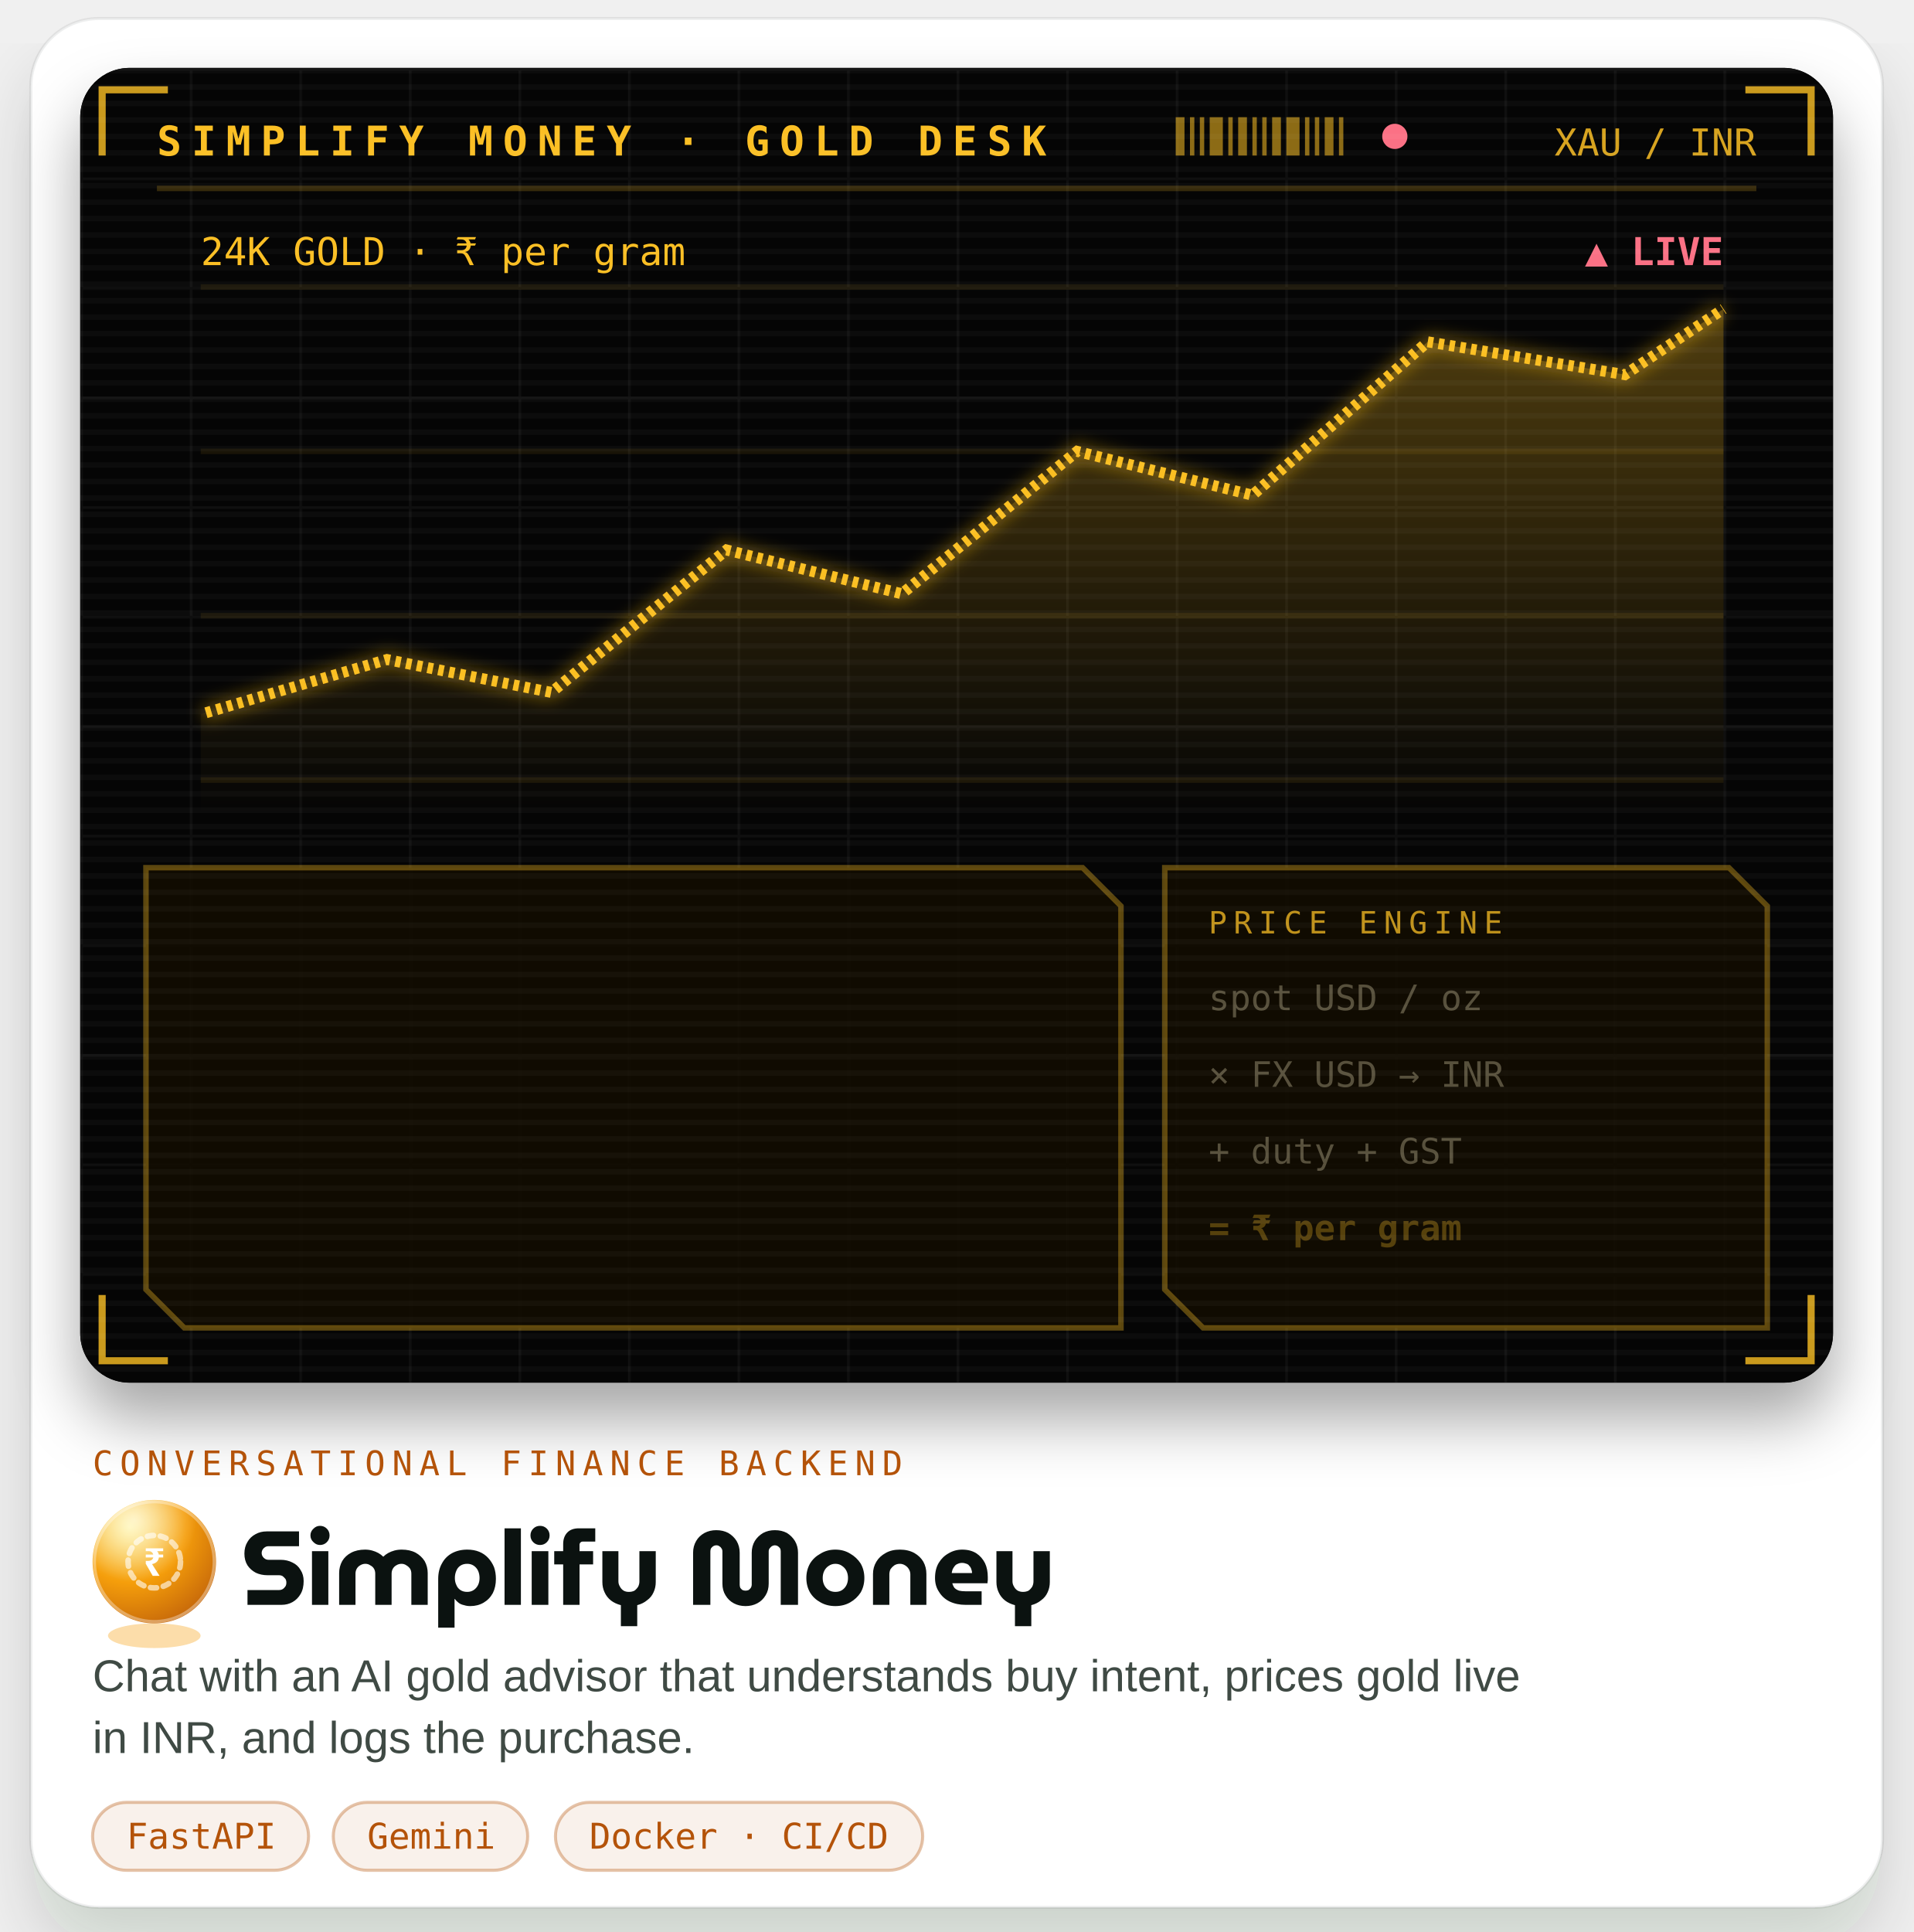
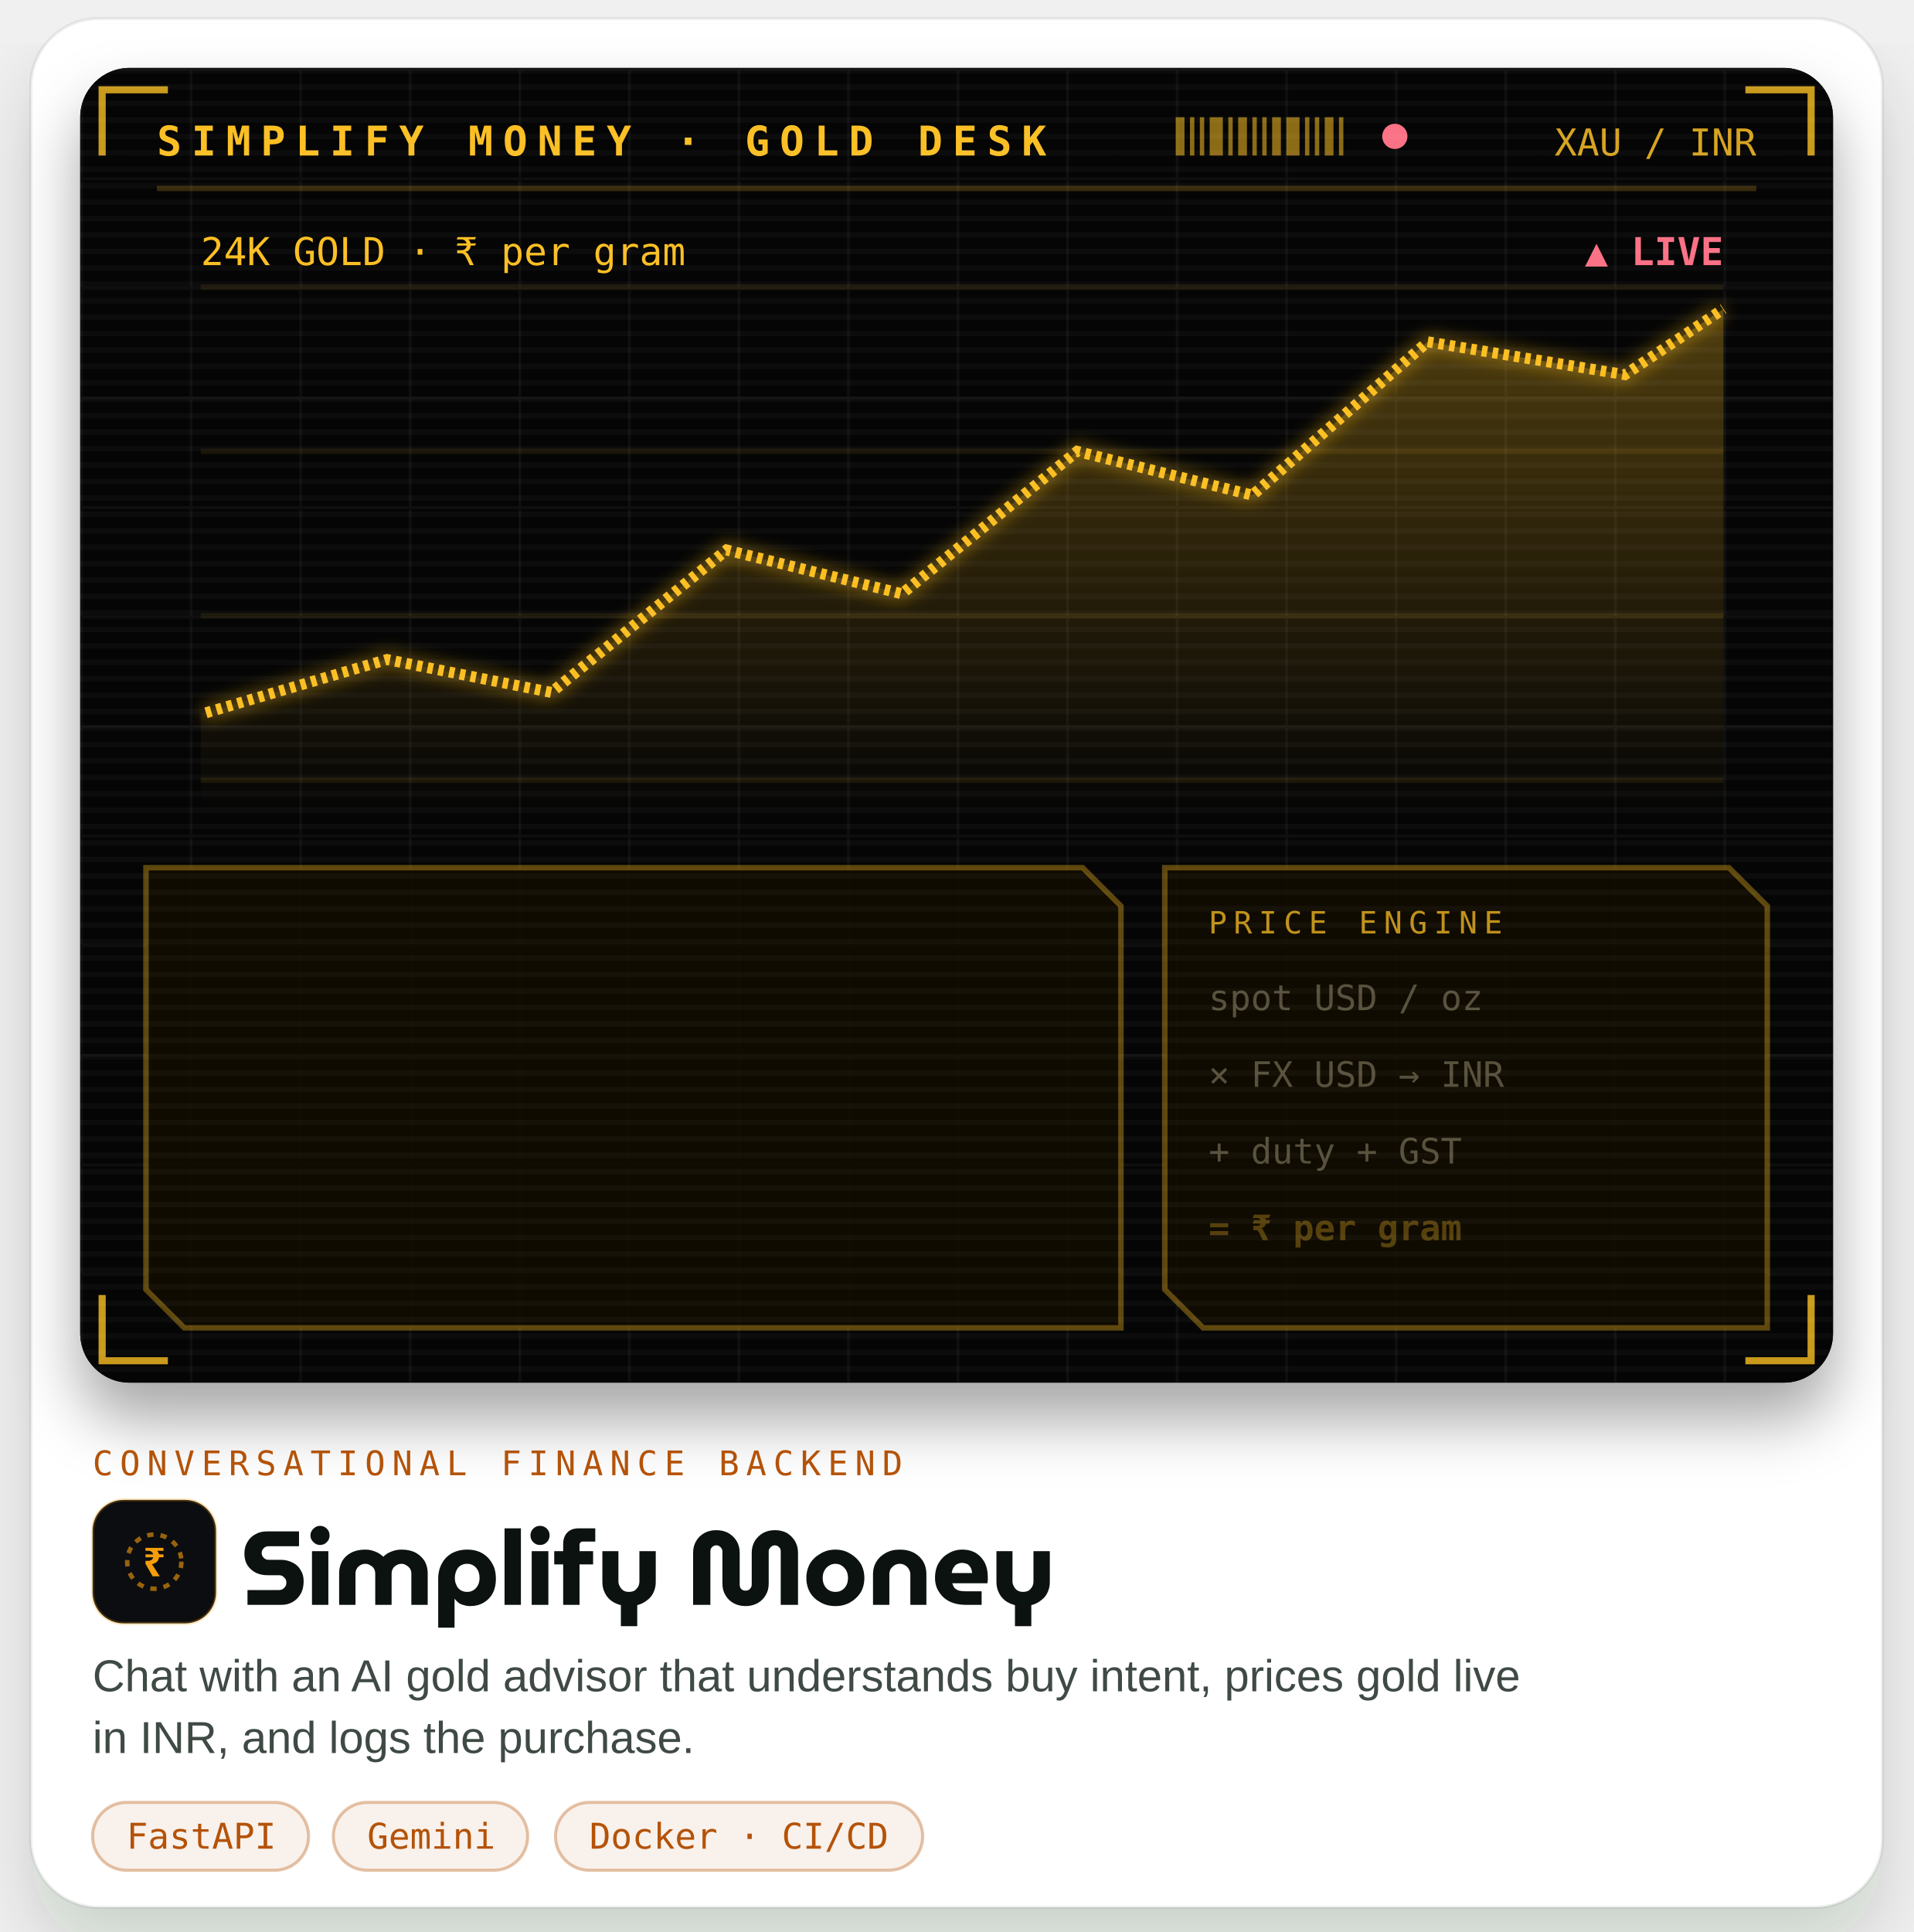
<svg xmlns="http://www.w3.org/2000/svg" width="620" height="626" viewBox="0 0 620 626" role="img">
-   <style>.rd-spin { transform-box: view-box; animation: spin 4s linear infinite; }.vt-cycle { animation: vt-cycle 9s linear infinite; }.vt-pack { animation: vt-pack 9s linear infinite; }.vt-spill { opacity: 0.35; animation: vt-spill 9s ease-out infinite; }.vt-sliced { animation: vt-sliced 9s ease-out infinite; }.vt-run1 { opacity: 0; stroke-dasharray: 1 2; animation: vt-run1 9s linear infinite; }.vt-car1 { opacity: 0; animation: vt-car1 9s linear infinite; }.vt-stop { animation: vt-stop 9s linear infinite; }.vt-wait { opacity: 0; stroke-dasharray: 1 2; animation: vt-wait 9s linear infinite; }.vt-ping { transform-box: fill-box; transform-origin: center; opacity: 0; animation: vt-ping 9s ease-out infinite; }.vt-run2 { stroke-dasharray: 1 2; animation: vt-run2 9s linear infinite; }.vt-car2 { opacity: 0; animation: vt-car2 9s linear infinite; }.vt-go { animation: vt-go 9s linear infinite; }.vt-ring { stroke-dasharray: 1 2; animation: vt-ring 9s linear infinite; }.vt-score { transform-box: fill-box; transform-origin: center; animation: vt-score 9s ease-out infinite; }.vt-tag { animation: vt-tag 9s ease-out infinite; }.vt-q1 { animation: vt-q1 9s steps(34) infinite; }.vt-q2 { animation: vt-q2 9s steps(40) infinite; }.vt-meta { animation: vt-meta 9s ease-out infinite; }.au-draw { stroke-dasharray: 1; stroke-dashoffset: 1; animation: audraw 3.5s linear infinite; }.au-live { animation: aulive 1.6s ease-in-out infinite; }.au-s0 { opacity: 0; animation: au-s0 7s ease-out infinite; }.au-s1 { opacity: 0; animation: au-s1 7s ease-out infinite; }.au-s2 { opacity: 0; animation: au-s2 7s ease-out infinite; }.au-p0 { opacity: 0.3; animation: au-p0 7s ease-out infinite; }.au-p1 { opacity: 0.3; animation: au-p1 7s ease-out infinite; }.au-p2 { opacity: 0.3; animation: au-p2 7s ease-out infinite; }.au-p3 { opacity: 0.3; animation: au-p3 7s ease-out infinite; }.rd-sonar { transform-box: fill-box; transform-origin: center; opacity: 0; animation: rsonar 3.2s ease-out infinite; }.rd-lock { transform-box: view-box; opacity: 0; animation: rlock 12s linear infinite; }.rd-card { opacity: 0; animation: rcard 12s ease-out infinite; }.rd-type { clip-path: inset(0 100% 0 0); animation: rtype 12s steps(16) infinite; }.rd-reticle { transform-box: fill-box; transform-origin: center; animation: spin 3s linear infinite; }.rd-tick { opacity: 0.35; animation: rtick 4s linear infinite; }.rd-haze { animation: rhaze 6s ease-in-out infinite; }.rd-dust { opacity: 0; animation: rdust 9s linear infinite; }.rd-sheen { animation: rsheen 7s ease-in-out infinite; }.gl-eq { transform-box: fill-box; transform-origin: center; animation: gleq 0.9s ease-in-out infinite alternate; }.ev-eqc { transform-box: fill-box; transform-origin: center; animation: eq 0.8s ease-in-out infinite alternate; }.ev-type { clip-path: inset(0 100% 0 0); animation: evtype 8s steps(52) infinite; }.ev-sub { opacity: 0; animation: evsub 8s ease-out infinite; }.ev-chip { opacity: 0; animation: evchip 8s ease-out infinite; }.ev-neon { opacity: 0.12; animation: evneon 8s linear infinite; }.ev-press { opacity: 0; transform-box: fill-box; transform-origin: center; animation: evpress 8s ease-out infinite; }.ev-sweep { animation: evsweep 8s ease-in-out infinite; }.ev-toast { opacity: 0; animation: evtoast 8s ease-out infinite; }.rd-blip { opacity: 0.15; animation: rblip 4s linear infinite; }.rd-ping { transform-box: fill-box; transform-origin: center; opacity: 0; animation: rping 12s ease-out infinite; }.rd-ticker { animation: rticker 22s linear infinite; }.rd-flash { opacity: 0; animation: rflash 4s ease-out infinite; }.rd-packet { animation: rpacket 4s linear infinite; }.rd-live { animation: live 1.2s steps(2, jump-none) infinite; }.gl-spin { transform-box: view-box; transform-origin: 12px 12px; animation: spin 3.2s linear infinite; }.gl-ping { transform-box: fill-box; transform-origin: center; animation: glping 3.2s ease-out infinite; }.gl-node { transform-box: fill-box; transform-origin: center; animation: glnode 1.4s ease-in-out infinite; }@keyframes vt-cycle { 0% { opacity: 0; } 2%, 95% { opacity: 1; } 100% { opacity: 0; } }@keyframes vt-pack { 0%, 3% { clip-path: inset(0 100% 0 0); } 22%, 100% { clip-path: inset(0 0 0 0); } }@keyframes vt-spill { 0%, 22.5% { opacity: 1; } 27%, 100% { opacity: 0.35; } }@keyframes vt-sliced { 0%, 22.5% { opacity: 0; } 24%, 100% { opacity: 1; } }@keyframes vt-run1 { 0%, 24% { opacity: 1; stroke-dashoffset: 1; stroke: #a78bfa; } 33% { opacity: 1; stroke-dashoffset: 0; stroke: #a78bfa; } 34%, 37% { opacity: 1; stroke-dashoffset: 0; stroke: #f87171; } 42%, 100% { opacity: 0; stroke-dashoffset: 0; stroke: #f87171; } }@keyframes vt-car1 { 0%, 23.9% { opacity: 0; stroke-dashoffset: 0.027; stroke: #fafafa; } 24% { opacity: 1; stroke-dashoffset: 0.027; stroke: #fafafa; } 33% { opacity: 1; stroke-dashoffset: -0.973; stroke: #fafafa; } 34% { opacity: 1; stroke-dashoffset: -0.973; stroke: #f87171; } 37%, 100% { opacity: 0; stroke-dashoffset: -0.973; stroke: #f87171; } }@keyframes vt-stop { 0%, 33.4% { opacity: 0; } 34%, 100% { opacity: 1; } }@keyframes vt-wait { 0%, 33.9% { opacity: 0; stroke-dashoffset: 1; } 34% { opacity: 1; stroke-dashoffset: 1; } 44% { opacity: 1; stroke-dashoffset: 0; } 46%, 100% { opacity: 0; stroke-dashoffset: 0; } }@keyframes vt-ping { 0% { opacity: 1; transform: scale(1); } 7%, 100% { opacity: 0; transform: scale(3.4); } }@keyframes vt-run2 { 0%, 45% { stroke-dashoffset: 1; } 62%, 100% { stroke-dashoffset: 0; } }@keyframes vt-car2 { 0%, 44.9% { opacity: 0; stroke-dashoffset: 0.012; } 45% { opacity: 1; stroke-dashoffset: 0.012; } 62% { opacity: 1; stroke-dashoffset: -0.988; } 63%, 100% { opacity: 0; stroke-dashoffset: -0.988; } }@keyframes vt-go { 0%, 52% { opacity: 0; } 52.6%, 100% { opacity: 1; } }@keyframes vt-ring { 0%, 62% { stroke-dashoffset: 1; } 72%, 100% { stroke-dashoffset: 0; } }@keyframes vt-score { 0%, 72% { opacity: 0; transform: scale(0.6); } 75% { opacity: 1; transform: scale(1.12); } 77%, 100% { opacity: 1; transform: scale(1); } }@keyframes vt-tag { 0%, 62% { opacity: 0; } 63%, 100% { opacity: 1; } }@keyframes vt-q1 { 0%, 63% { clip-path: inset(0 100% 0 0); } 67%, 100% { clip-path: inset(0 0 0 0); } }@keyframes vt-q2 { 0%, 67% { clip-path: inset(0 100% 0 0); } 72%, 100% { clip-path: inset(0 0 0 0); } }@keyframes vt-meta { 0%, 74% { opacity: 0; } 76%, 100% { opacity: 1; } }@keyframes audraw { 0% { stroke-dashoffset: 1; } 70%, 100% { stroke-dashoffset: 0; } }@keyframes aulive { 0%, 100% { opacity: 0.3; } 50% { opacity: 1; } }@keyframes au-s0 { 0%, 2.0% { opacity: 0; } 6.0%, 93% { opacity: 1; } 100% { opacity: 0; } }@keyframes au-s1 { 0%, 22.0% { opacity: 0; } 26.0%, 93% { opacity: 1; } 100% { opacity: 0; } }@keyframes au-s2 { 0%, 42.0% { opacity: 0; } 46.0%, 93% { opacity: 1; } 100% { opacity: 0; } }@keyframes au-p0 { 0%, 50.0% { opacity: 0.3; } 54.0%, 93% { opacity: 1; } 100% { opacity: 0.3; } }@keyframes au-p1 { 0%, 60.0% { opacity: 0.3; } 64.0%, 93% { opacity: 1; } 100% { opacity: 0.3; } }@keyframes au-p2 { 0%, 70.0% { opacity: 0.3; } 74.0%, 93% { opacity: 1; } 100% { opacity: 0.3; } }@keyframes au-p3 { 0%, 80.0% { opacity: 0.3; } 84.0%, 93% { opacity: 1; } 100% { opacity: 0.3; } }@keyframes rsonar { 0% { transform: scale(0.05); opacity: 0.8; } 100% { transform: scale(1); opacity: 0; } }@keyframes rlock { 0% { opacity: 0; transform: scale(2.2); } 2% { opacity: 1; transform: scale(1); } 18% { opacity: 1; transform: scale(1); } 23%, 100% { opacity: 0; transform: scale(1); } }@keyframes rcard { 0%, 1% { opacity: 0; transform: translateY(2px); } 3.5%, 18% { opacity: 1; transform: none; } 23%, 100% { opacity: 0; transform: none; } }@keyframes rtype { 0%, 1% { clip-path: inset(0 100% 0 0); } 5.5%, 100% { clip-path: inset(0 0 0 0); } }@keyframes rtick { 0% { opacity: 1; } 45%, 100% { opacity: 0.35; } }@keyframes rhaze { 50% { opacity: 0.55; } }@keyframes rdust { 0% { opacity: 0; transform: translate(0, 0); } 20%, 70% { opacity: 0.8; } 100% { opacity: 0; transform: translate(5px, -28px); } }@keyframes rsheen { 0% { transform: translateX(0) skewX(-22deg); } 40%, 100% { transform: translateX(260px) skewX(-22deg); } }@keyframes gleq { from { transform: scaleY(0.5); } to { transform: scaleY(1); } }@keyframes evtype { 0%, 4% { clip-path: inset(0 100% 0 0); } 34%, 95% { clip-path: inset(0 0 0 0); } 100% { clip-path: inset(0 100% 0 0); } }@keyframes evsub { 0%, 34% { opacity: 0; } 38%, 94% { opacity: 1; } 100% { opacity: 0; } }@keyframes evchip { 0% { opacity: 0; transform: translateY(3px); } 3%, 62% { opacity: 1; transform: none; } 66%, 100% { opacity: 0; } }@keyframes evneon { 0% { opacity: 0.12; } 1% { opacity: 0.9; } 2% { opacity: 0.25; } 3.5% { opacity: 1; } 4.5% { opacity: 0.5; } 6%, 50% { opacity: 1; } 56%, 100% { opacity: 0.12; } }@keyframes evpress { 0%, 76% { opacity: 0; transform: scale(1); } 78% { opacity: 1; transform: scale(0.94); } 81% { transform: scale(1.04); } 84%, 92% { opacity: 1; transform: scale(1); } 96%, 100% { opacity: 0; } }@keyframes evsweep { 0%, 62% { transform: translateX(0) skewX(-20deg); } 74%, 100% { transform: translateX(420px) skewX(-20deg); } }@keyframes evtoast { 0%, 80% { opacity: 0; transform: translateY(6px); } 83%, 95% { opacity: 1; transform: none; } 100% { opacity: 0; } }@keyframes spin { to { transform: rotate(360deg); } }@keyframes rblip { 0% { opacity: 1; } 70%, 100% { opacity: 0.15; } }@keyframes rping { 0% { transform: scale(1); opacity: 0.9; } 15%, 100% { transform: scale(5); opacity: 0; } }@keyframes rticker { to { transform: translateY(-200px); } }@keyframes rflash { 0% { opacity: 1; } 30%, 100% { opacity: 0; } }@keyframes rpacket { 0% { transform: translateX(0); opacity: 1; } 80% { transform: translateX(264px); opacity: 1; } 90%, 100% { transform: translateX(264px); opacity: 0; } }@keyframes live { 50% { opacity: 0.15; } }@keyframes eq { from { transform: scaleY(0.2); } to { transform: scaleY(1); } }@keyframes glping { 0%, 100% { opacity: 0.35; transform: scale(0.8); } 12% { opacity: 1; transform: scale(1.35); } }@keyframes glnode { 0%, 100% { transform: scale(0.8); opacity: 0.75; } 30% { transform: scale(1.3); opacity: 1; } }.gl-live{animation:live 1.2s steps(2,jump-none) infinite}@keyframes live{50%{opacity:.15}}.float{animation:float 5s ease-in-out infinite}@keyframes float{50%{transform:translateY(-3px)}}</style>
+   <style>.rd-spin { transform-box: view-box; animation: spin 4s linear infinite; }.vt-cycle { animation: vt-cycle 9s linear infinite; }.vt-pack { animation: vt-pack 9s linear infinite; }.vt-spill { opacity: 0.35; animation: vt-spill 9s ease-out infinite; }.vt-sliced { animation: vt-sliced 9s ease-out infinite; }.vt-run1 { opacity: 0; stroke-dasharray: 1 2; animation: vt-run1 9s linear infinite; }.vt-car1 { opacity: 0; animation: vt-car1 9s linear infinite; }.vt-stop { animation: vt-stop 9s linear infinite; }.vt-wait { opacity: 0; stroke-dasharray: 1 2; animation: vt-wait 9s linear infinite; }.vt-ping { transform-box: fill-box; transform-origin: center; opacity: 0; animation: vt-ping 9s ease-out infinite; }.vt-run2 { stroke-dasharray: 1 2; animation: vt-run2 9s linear infinite; }.vt-car2 { opacity: 0; animation: vt-car2 9s linear infinite; }.vt-go { animation: vt-go 9s linear infinite; }.vt-ring { stroke-dasharray: 1 2; animation: vt-ring 9s linear infinite; }.vt-score { transform-box: fill-box; transform-origin: center; animation: vt-score 9s ease-out infinite; }.vt-tag { animation: vt-tag 9s ease-out infinite; }.vt-q1 { animation: vt-q1 9s steps(34) infinite; }.vt-q2 { animation: vt-q2 9s steps(40) infinite; }.vt-meta { animation: vt-meta 9s ease-out infinite; }.au-draw { stroke-dasharray: 1; stroke-dashoffset: 1; animation: audraw 3.5s linear infinite; }.au-live { animation: aulive 1.6s ease-in-out infinite; }.au-s0 { opacity: 0; animation: au-s0 7s ease-out infinite; }.au-s1 { opacity: 0; animation: au-s1 7s ease-out infinite; }.au-s2 { opacity: 0; animation: au-s2 7s ease-out infinite; }.au-p0 { opacity: 0.3; animation: au-p0 7s ease-out infinite; }.au-p1 { opacity: 0.3; animation: au-p1 7s ease-out infinite; }.au-p2 { opacity: 0.3; animation: au-p2 7s ease-out infinite; }.au-p3 { opacity: 0.3; animation: au-p3 7s ease-out infinite; }.rd-sonar { transform-box: fill-box; transform-origin: center; opacity: 0; animation: rsonar 3.2s ease-out infinite; }.rd-lock { transform-box: view-box; opacity: 0; animation: rlock 12s linear infinite; }.rd-card { opacity: 0; animation: rcard 12s ease-out infinite; }.rd-type { clip-path: inset(0 100% 0 0); animation: rtype 12s steps(16) infinite; }.rd-reticle { transform-box: fill-box; transform-origin: center; animation: spin 3s linear infinite; }.rd-tick { opacity: 0.35; animation: rtick 4s linear infinite; }.rd-haze { animation: rhaze 6s ease-in-out infinite; }.rd-dust { opacity: 0; animation: rdust 9s linear infinite; }.rd-sheen { animation: rsheen 7s ease-in-out infinite; }.ev-eqc { transform-box: fill-box; transform-origin: center; animation: eq 0.8s ease-in-out infinite alternate; }.ev-type { clip-path: inset(0 100% 0 0); animation: evtype 8s steps(52) infinite; }.ev-sub { opacity: 0; animation: evsub 8s ease-out infinite; }.ev-chip { opacity: 0; animation: evchip 8s ease-out infinite; }.ev-neon { opacity: 0.12; animation: evneon 8s linear infinite; }.ev-press { opacity: 0; transform-box: fill-box; transform-origin: center; animation: evpress 8s ease-out infinite; }.ev-sweep { animation: evsweep 8s ease-in-out infinite; }.ev-toast { opacity: 0; animation: evtoast 8s ease-out infinite; }.rd-blip { opacity: 0.15; animation: rblip 4s linear infinite; }.rd-ping { transform-box: fill-box; transform-origin: center; opacity: 0; animation: rping 12s ease-out infinite; }.rd-ticker { animation: rticker 22s linear infinite; }.rd-flash { opacity: 0; animation: rflash 4s ease-out infinite; }.rd-packet { animation: rpacket 4s linear infinite; }.rd-live { animation: live 1.2s steps(2, jump-none) infinite; }.gl-dot { transform-box: fill-box; transform-origin: center; }.gl-dot { animation: gl-lock 1.2s ease-out; }.gl-v { animation: gl-drop 0.9s ease-out; }.gl-wave { stroke-dasharray: 1 1.2; }.gl-wave { animation: gl-speak 1.4s linear; }.gl-cursor { animation: live 1s steps(2, jump-none) 2; }@keyframes vt-cycle { 0% { opacity: 0; } 2%, 95% { opacity: 1; } 100% { opacity: 0; } }@keyframes vt-pack { 0%, 3% { clip-path: inset(0 100% 0 0); } 22%, 100% { clip-path: inset(0 0 0 0); } }@keyframes vt-spill { 0%, 22.5% { opacity: 1; } 27%, 100% { opacity: 0.35; } }@keyframes vt-sliced { 0%, 22.5% { opacity: 0; } 24%, 100% { opacity: 1; } }@keyframes vt-run1 { 0%, 24% { opacity: 1; stroke-dashoffset: 1; stroke: #a78bfa; } 33% { opacity: 1; stroke-dashoffset: 0; stroke: #a78bfa; } 34%, 37% { opacity: 1; stroke-dashoffset: 0; stroke: #f87171; } 42%, 100% { opacity: 0; stroke-dashoffset: 0; stroke: #f87171; } }@keyframes vt-car1 { 0%, 23.9% { opacity: 0; stroke-dashoffset: 0.027; stroke: #fafafa; } 24% { opacity: 1; stroke-dashoffset: 0.027; stroke: #fafafa; } 33% { opacity: 1; stroke-dashoffset: -0.973; stroke: #fafafa; } 34% { opacity: 1; stroke-dashoffset: -0.973; stroke: #f87171; } 37%, 100% { opacity: 0; stroke-dashoffset: -0.973; stroke: #f87171; } }@keyframes vt-stop { 0%, 33.4% { opacity: 0; } 34%, 100% { opacity: 1; } }@keyframes vt-wait { 0%, 33.9% { opacity: 0; stroke-dashoffset: 1; } 34% { opacity: 1; stroke-dashoffset: 1; } 44% { opacity: 1; stroke-dashoffset: 0; } 46%, 100% { opacity: 0; stroke-dashoffset: 0; } }@keyframes vt-ping { 0% { opacity: 1; transform: scale(1); } 7%, 100% { opacity: 0; transform: scale(3.4); } }@keyframes vt-run2 { 0%, 45% { stroke-dashoffset: 1; } 62%, 100% { stroke-dashoffset: 0; } }@keyframes vt-car2 { 0%, 44.9% { opacity: 0; stroke-dashoffset: 0.012; } 45% { opacity: 1; stroke-dashoffset: 0.012; } 62% { opacity: 1; stroke-dashoffset: -0.988; } 63%, 100% { opacity: 0; stroke-dashoffset: -0.988; } }@keyframes vt-go { 0%, 52% { opacity: 0; } 52.6%, 100% { opacity: 1; } }@keyframes vt-ring { 0%, 62% { stroke-dashoffset: 1; } 72%, 100% { stroke-dashoffset: 0; } }@keyframes vt-score { 0%, 72% { opacity: 0; transform: scale(0.6); } 75% { opacity: 1; transform: scale(1.12); } 77%, 100% { opacity: 1; transform: scale(1); } }@keyframes vt-tag { 0%, 62% { opacity: 0; } 63%, 100% { opacity: 1; } }@keyframes vt-q1 { 0%, 63% { clip-path: inset(0 100% 0 0); } 67%, 100% { clip-path: inset(0 0 0 0); } }@keyframes vt-q2 { 0%, 67% { clip-path: inset(0 100% 0 0); } 72%, 100% { clip-path: inset(0 0 0 0); } }@keyframes vt-meta { 0%, 74% { opacity: 0; } 76%, 100% { opacity: 1; } }@keyframes audraw { 0% { stroke-dashoffset: 1; } 70%, 100% { stroke-dashoffset: 0; } }@keyframes aulive { 0%, 100% { opacity: 0.3; } 50% { opacity: 1; } }@keyframes au-s0 { 0%, 2.0% { opacity: 0; } 6.0%, 93% { opacity: 1; } 100% { opacity: 0; } }@keyframes au-s1 { 0%, 22.0% { opacity: 0; } 26.0%, 93% { opacity: 1; } 100% { opacity: 0; } }@keyframes au-s2 { 0%, 42.0% { opacity: 0; } 46.0%, 93% { opacity: 1; } 100% { opacity: 0; } }@keyframes au-p0 { 0%, 50.0% { opacity: 0.3; } 54.0%, 93% { opacity: 1; } 100% { opacity: 0.3; } }@keyframes au-p1 { 0%, 60.0% { opacity: 0.3; } 64.0%, 93% { opacity: 1; } 100% { opacity: 0.3; } }@keyframes au-p2 { 0%, 70.0% { opacity: 0.3; } 74.0%, 93% { opacity: 1; } 100% { opacity: 0.3; } }@keyframes au-p3 { 0%, 80.0% { opacity: 0.3; } 84.0%, 93% { opacity: 1; } 100% { opacity: 0.3; } }@keyframes rsonar { 0% { transform: scale(0.05); opacity: 0.8; } 100% { transform: scale(1); opacity: 0; } }@keyframes rlock { 0% { opacity: 0; transform: scale(2.2); } 2% { opacity: 1; transform: scale(1); } 18% { opacity: 1; transform: scale(1); } 23%, 100% { opacity: 0; transform: scale(1); } }@keyframes rcard { 0%, 1% { opacity: 0; transform: translateY(2px); } 3.5%, 18% { opacity: 1; transform: none; } 23%, 100% { opacity: 0; transform: none; } }@keyframes rtype { 0%, 1% { clip-path: inset(0 100% 0 0); } 5.5%, 100% { clip-path: inset(0 0 0 0); } }@keyframes rtick { 0% { opacity: 1; } 45%, 100% { opacity: 0.35; } }@keyframes rhaze { 50% { opacity: 0.55; } }@keyframes rdust { 0% { opacity: 0; transform: translate(0, 0); } 20%, 70% { opacity: 0.8; } 100% { opacity: 0; transform: translate(5px, -28px); } }@keyframes rsheen { 0% { transform: translateX(0) skewX(-22deg); } 40%, 100% { transform: translateX(260px) skewX(-22deg); } }@keyframes evtype { 0%, 4% { clip-path: inset(0 100% 0 0); } 34%, 95% { clip-path: inset(0 0 0 0); } 100% { clip-path: inset(0 100% 0 0); } }@keyframes evsub { 0%, 34% { opacity: 0; } 38%, 94% { opacity: 1; } 100% { opacity: 0; } }@keyframes evchip { 0% { opacity: 0; transform: translateY(3px); } 3%, 62% { opacity: 1; transform: none; } 66%, 100% { opacity: 0; } }@keyframes evneon { 0% { opacity: 0.12; } 1% { opacity: 0.9; } 2% { opacity: 0.25; } 3.5% { opacity: 1; } 4.5% { opacity: 0.5; } 6%, 50% { opacity: 1; } 56%, 100% { opacity: 0.12; } }@keyframes evpress { 0%, 76% { opacity: 0; transform: scale(1); } 78% { opacity: 1; transform: scale(0.94); } 81% { transform: scale(1.04); } 84%, 92% { opacity: 1; transform: scale(1); } 96%, 100% { opacity: 0; } }@keyframes evsweep { 0%, 62% { transform: translateX(0) skewX(-20deg); } 74%, 100% { transform: translateX(420px) skewX(-20deg); } }@keyframes evtoast { 0%, 80% { opacity: 0; transform: translateY(6px); } 83%, 95% { opacity: 1; transform: none; } 100% { opacity: 0; } }@keyframes spin { to { transform: rotate(360deg); } }@keyframes rblip { 0% { opacity: 1; } 70%, 100% { opacity: 0.15; } }@keyframes rping { 0% { transform: scale(1); opacity: 0.9; } 15%, 100% { transform: scale(5); opacity: 0; } }@keyframes rticker { to { transform: translateY(-200px); } }@keyframes rflash { 0% { opacity: 1; } 30%, 100% { opacity: 0; } }@keyframes rpacket { 0% { transform: translateX(0); opacity: 1; } 80% { transform: translateX(264px); opacity: 1; } 90%, 100% { transform: translateX(264px); opacity: 0; } }@keyframes live { 50% { opacity: 0.15; } }@keyframes eq { from { transform: scaleY(0.2); } to { transform: scaleY(1); } }@keyframes gl-lock { 40% { transform: scale(1.6); } }@keyframes gl-drop { 0% { transform: translateY(-4px); opacity: 0; } 100% { transform: none; opacity: 1; } }@keyframes gl-speak { from { stroke-dashoffset: 1; } to { stroke-dashoffset: 0; } }.gl-live{animation:live 1.2s steps(2,jump-none) infinite}@keyframes live{50%{opacity:.15}}.float{animation:float 5s ease-in-out infinite}@keyframes float{50%{transform:translateY(-3px)}}</style>
  <defs>
    <filter id="card" x="-10%" y="-10%" width="120%" height="140%">
      <feDropShadow dx="0" dy="14" stdDeviation="12" flood-color="#062a1e" flood-opacity="0.16" />
    </filter>
    <filter id="screen" x="-10%" y="-10%" width="120%" height="130%">
      <feDropShadow dx="0" dy="12" stdDeviation="10" flood-color="#000" flood-opacity="0.35" />
    </filter>
    <clipPath id="scr">
      <rect x="26" y="22" width="568" height="426" rx="16" />
    </clipPath>
    <pattern id="grid" width="20" height="20" patternUnits="userSpaceOnUse">
      <path d="M20 0H0V20" fill="none" stroke="#fff" stroke-opacity="0.04" />
    </pattern>
    <pattern id="scan" width="4" height="3" patternUnits="userSpaceOnUse">
      <rect width="4" height="1" fill="#fff" fill-opacity="0.03" />
    </pattern>
  </defs>
  <g filter="url(#card)">
    <rect x="10" y="6" width="600" height="612" rx="22" fill="#ffffff" stroke="rgba(11,18,16,0.07)" />
  </g>
  <g filter="url(#screen)">
    <rect x="26" y="22" width="568" height="426" rx="16" fill="#050505" />
  </g>
  <g clip-path="url(#scr)">
    <svg x="26" y="22" width="568" height="426" viewBox="0 0 320 240" overflow="hidden">
      <rect width="320" height="240" fill="#050505" />
      <rect width="320" height="240" fill="url(#grid)" />
      <g>
        <defs>
          <filter id="au-glow" x="-50%" y="-50%" width="200%" height="200%">
            <feGaussianBlur stdDeviation="1.6" result="b" />
            <feMerge>
              <feMergeNode in="b" />
              <feMergeNode in="SourceGraphic" />
            </feMerge>
          </filter>
          <linearGradient id="au-area" x1="0" y1="0" x2="0" y2="1">
            <stop offset="0" stop-color="#fbbf24" stop-opacity="0.3" />
            <stop offset="1" stop-color="#fbbf24" stop-opacity="0" />
          </linearGradient>
        </defs>
        <g>
          <path d="M4 16 V4 H16" fill="none" stroke="#fbbf24" stroke-opacity="0.8" stroke-width="1.3" />
          <path d="M304 4 H316 V16" fill="none" stroke="#fbbf24" stroke-opacity="0.8" stroke-width="1.3" />
          <path d="M4 224 V236 H16" fill="none" stroke="#fbbf24" stroke-opacity="0.8" stroke-width="1.3" />
          <path d="M316 224 V236 H304" fill="none" stroke="#fbbf24" stroke-opacity="0.8" stroke-width="1.3" />
          <text x="14" y="16" fill="#fbbf24" font-size="7.5" font-weight="600" letter-spacing="1.8" font-family="ui-monospace, SFMono-Regular, 'Cascadia Code', Consolas, Menlo, monospace">SIMPLIFY MONEY · GOLD DESK</text>
          <g transform="translate(200 9)" fill="#fbbf24" fill-opacity="0.55">
            <rect x="0" y="0" width="1.6" height="7" />
            <rect x="2.6" y="0" width="0.8" height="7" />
            <rect x="4.4" y="0" width="0.8" height="7" />
            <rect x="6.2" y="0" width="2.4" height="7" />
            <rect x="9.6" y="0" width="0.8" height="7" />
            <rect x="11.4" y="0" width="1.6" height="7" />
            <rect x="14" y="0" width="0.8" height="7" />
            <rect x="15.8" y="0" width="0.8" height="7" />
            <rect x="17.6" y="0" width="1.6" height="7" />
            <rect x="20.2" y="0" width="2.4" height="7" />
            <rect x="23.6" y="0" width="0.8" height="7" />
            <rect x="25.4" y="0" width="0.8" height="7" />
            <rect x="27.2" y="0" width="1.6" height="7" />
            <rect x="29.8" y="0" width="0.8" height="7" />
          </g>
          <circle class="rd-live" cx="240" cy="12.5" r="2.3" fill="#fb7185" />
          <text x="306" y="16" fill="#fbbf24" fill-opacity="0.85" font-size="6.8" text-anchor="end" font-family="ui-monospace, SFMono-Regular, 'Cascadia Code', Consolas, Menlo, monospace">XAU / INR</text>
          <line x1="14" y1="22" x2="306" y2="22" stroke="#fbbf24" stroke-opacity="0.2" />
        </g>
        <line x1="22" y1="40" x2="300" y2="40" stroke="#fbbf24" stroke-opacity="0.08" />
        <line x1="22" y1="70" x2="300" y2="70" stroke="#fbbf24" stroke-opacity="0.08" />
        <line x1="22" y1="100" x2="300" y2="100" stroke="#fbbf24" stroke-opacity="0.08" />
        <line x1="22" y1="130" x2="300" y2="130" stroke="#fbbf24" stroke-opacity="0.08" />
        <path d="M22 118 L56 108 L86 114 L118 88 L150 96 L182 70 L214 78 L246 50 L282 56 L300 44 L300 136 L22 136 Z" fill="url(#au-area)" />
        <path class="au-draw" pathLength="1" d="M22 118 L56 108 L86 114 L118 88 L150 96 L182 70 L214 78 L246 50 L282 56 L300 44" fill="none" stroke="#fbbf24" stroke-width="2" filter="url(#au-glow)" />
        <text x="22" y="36" fill="#fbbf24" font-size="7" font-family="ui-monospace, SFMono-Regular, 'Cascadia Code', Consolas, Menlo, monospace">24K GOLD · ₹ per gram</text>
        <text class="au-live" x="300" y="36" fill="#fb7185" font-size="7" font-weight="600" text-anchor="end" font-family="ui-monospace, SFMono-Regular, 'Cascadia Code', Consolas, Menlo, monospace">▲ LIVE</text>
        <polygon points="12,146 183,146 190,153 190,230 19,230 12,223" fill="#120d02" fill-opacity="0.9" stroke="#fbbf24" stroke-opacity="0.35" />
        <g class="au-s0">
          <rect x="70" y="154" width="112" height="16" rx="8" fill="#fbbf24" fill-opacity="0.16" stroke="#fbbf24" stroke-opacity="0.6" />
          <text x="126" y="164.5" fill="#fef3c7" font-size="6" text-anchor="middle" font-family="ui-monospace, SFMono-Regular, 'Cascadia Code', Consolas, Menlo, monospace">I want to invest ₹5000 in gold</text>
        </g>
        <g class="au-s1">
          <rect x="20" y="176" width="130" height="16" rx="8" fill="#fff" fill-opacity="0.06" stroke="#fff" stroke-opacity="0.25" />
          <text x="85" y="186.5" fill="#f5f5f4" font-size="6" text-anchor="middle" font-family="ui-monospace, SFMono-Regular, 'Cascadia Code', Consolas, Menlo, monospace">Today's 24K rate is live. Buy now?</text>
        </g>
        <g class="au-s2">
          <rect x="20" y="200" width="92" height="14" rx="4" fill="#fb7185" fill-opacity="0.15" stroke="#fb7185" />
          <text x="66" y="209.5" fill="#fecdd3" font-size="6" text-anchor="middle" font-family="ui-monospace, SFMono-Regular, 'Cascadia Code', Consolas, Menlo, monospace">wants_to_buy: true</text>
        </g>
        <polygon points="198,146 301,146 308,153 308,230 205,230 198,223" fill="#120d02" fill-opacity="0.9" stroke="#fbbf24" stroke-opacity="0.35" />
        <text x="206" y="158" fill="#fbbf24" fill-opacity="0.75" font-size="5.6" letter-spacing="1.2" font-family="ui-monospace, SFMono-Regular, 'Cascadia Code', Consolas, Menlo, monospace">PRICE ENGINE</text>
        <text class="au-p0" x="206" y="172" fill="#fef3c7" font-size="6.4" font-weight="400" font-family="ui-monospace, SFMono-Regular, 'Cascadia Code', Consolas, Menlo, monospace">spot  USD / oz</text>
        <text class="au-p1" x="206" y="186" fill="#fef3c7" font-size="6.4" font-weight="400" font-family="ui-monospace, SFMono-Regular, 'Cascadia Code', Consolas, Menlo, monospace">× FX  USD → INR</text>
        <text class="au-p2" x="206" y="200" fill="#fef3c7" font-size="6.4" font-weight="400" font-family="ui-monospace, SFMono-Regular, 'Cascadia Code', Consolas, Menlo, monospace">+ duty + GST</text>
        <text class="au-p3" x="206" y="214" fill="#fbbf24" font-size="6.4" font-weight="700" font-family="ui-monospace, SFMono-Regular, 'Cascadia Code', Consolas, Menlo, monospace">= ₹ per gram</text>
      </g>
      <rect width="320" height="240" fill="url(#scan)" />
    </svg>
  </g>
  <text x="30" y="478" fill="#b45309" font-family="ui-monospace, SFMono-Regular, 'Cascadia Code', Consolas, Menlo, monospace" font-size="11" letter-spacing="2.2">CONVERSATIONAL FINANCE BACKEND</text>
  <g transform="translate(0 204)">
-     <g class="float">
-       <defs>
-         <radialGradient id="mgold" cx="0.3" cy="0.22" r="1">
-           <stop offset="0" stop-color="#fef08a" />
-           <stop offset="0.45" stop-color="#f59e0b" />
-           <stop offset="1" stop-color="#b45309" />
-         </radialGradient>
-         <radialGradient id="mgoldh" cx="0.34" cy="0.16" r="0.5">
-           <stop offset="0" stop-color="#fff" stop-opacity="0.6" />
-           <stop offset="1" stop-color="#fff" stop-opacity="0" />
-         </radialGradient>
-       </defs>
-       <ellipse cx="50" cy="326" rx="15" ry="4" fill="#f59e0b" opacity="0.35" />
-       <circle cx="50" cy="302" r="20" fill="url(#mgold)" />
-       <g transform="translate(38 290)" fill="none" stroke="#fff" stroke-width="1.8" stroke-linecap="round">
-         <circle cx="12" cy="12" r="8.5" stroke-opacity="0.6" stroke-dasharray="2 2.2" />
-         <text x="12" y="16.6" fill="#fff" stroke="none" font-size="12.5" font-weight="700" text-anchor="middle" font-family="Arial">₹</text>
-       </g>
-       <circle cx="50" cy="302" r="20" fill="url(#mgoldh)" />
-       <circle cx="50" cy="302" r="19.4" fill="none" stroke="#fff" stroke-opacity="0.35" />
-     </g>
+     <rect x="30" y="282" width="40" height="40" rx="10" fill="#0c0d10" stroke="#f59e0b" stroke-opacity="0.25" />
+     <svg x="37.6" y="289.6" width="24.8" height="24.8" viewBox="0 0 24 24">
+       <circle cx="12" cy="12" r="8.5" fill="none" stroke="#f59e0b" stroke-opacity="0.6" stroke-width="1.4" stroke-dasharray="2 2.2" />
+       <text x="12" y="16.6" fill="#f59e0b" font-size="12.5" font-weight="700" text-anchor="middle" font-family="Arial">₹</text>
+     </svg>
  </g>
  <path d="M80.2 520V515.2H90.4Q91.1 515.2 91.6 514.9Q92.1 514.6 92.5 514Q92.8 513.5 92.8 512.8Q92.8 512.1 92.5 511.6Q92.1 511.1 91.6 510.7Q91.1 510.4 90.4 510.4H86.7Q84.6 510.4 82.9 509.6Q81.2 508.7 80.2 507.2Q79.2 505.6 79.2 503.4Q79.2 501.2 80.2 499.6Q81.1 498 82.8 497.1Q84.4 496.2 86.4 496.2H96.9V501H87Q86.4 501 85.9 501.3Q85.4 501.6 85.1 502.1Q84.8 502.6 84.8 503.2Q84.8 503.8 85.1 504.3Q85.4 504.8 85.9 505.1Q86.4 505.4 87 505.4H90.9Q93.1 505.4 94.8 506.3Q96.5 507.1 97.4 508.7Q98.4 510.2 98.4 512.3Q98.4 514.8 97.4 516.5Q96.4 518.2 94.8 519.1Q93.2 520 91.2 520ZM101.1 520V502.6H106.4V520ZM103.7 500.6Q102.5 500.6 101.6 499.7Q100.6 498.8 100.6 497.5Q100.6 496.2 101.6 495.3Q102.5 494.4 103.7 494.4Q105 494.4 105.9 495.3Q106.8 496.2 106.8 497.5Q106.8 498.8 105.9 499.7Q105 500.6 103.7 500.6ZM109.9 520V509.7Q109.9 507.6 110.9 505.8Q111.9 504.1 113.8 503.1Q115.7 502.1 118.3 502.1Q119.5 502.1 120.6 502.4Q121.7 502.7 122.6 503.2Q123.5 503.7 124.2 504.4H124.2Q124.9 503.7 125.8 503.2Q126.7 502.7 127.8 502.4Q128.9 502.1 130.2 502.1Q132.8 502.1 134.7 503.1Q136.5 504.1 137.6 505.8Q138.6 507.6 138.6 509.7V520H133.3V509.9Q133.3 509 132.9 508.3Q132.4 507.6 131.7 507.2Q131 506.7 130.1 506.7Q129.2 506.7 128.4 507.2Q127.7 507.6 127.3 508.3Q126.9 509 126.9 509.9V520H121.6V509.9Q121.6 509 121.2 508.3Q120.8 507.6 120 507.2Q119.3 506.7 118.4 506.7Q117.5 506.7 116.7 507.2Q116 507.6 115.6 508.3Q115.2 509 115.2 509.9V520ZM151.4 502.1Q153.6 502.1 155.3 502.8Q157 503.5 158.2 504.8Q159.4 506.1 160.1 507.8Q160.7 509.5 160.7 511.6Q160.7 514.2 159.7 516.2Q158.6 518.2 156.7 519.3Q154.8 520.4 152.4 520.4Q151.3 520.4 150.4 520.1Q149.4 519.9 148.7 519.4Q147.9 518.8 147.4 518.1H147.3V527.4H142V511.6Q142 508.7 143.2 506.6Q144.3 504.5 146.4 503.3Q148.6 502.1 151.4 502.1ZM151.4 506.7Q150.1 506.7 149.2 507.3Q148.3 507.9 147.9 508.9Q147.4 510 147.4 511.3Q147.4 512.6 147.9 513.6Q148.3 514.6 149.2 515.2Q150.1 515.8 151.4 515.8Q152.6 515.8 153.5 515.2Q154.4 514.6 154.9 513.6Q155.4 512.6 155.4 511.3Q155.4 510 154.9 508.9Q154.4 507.9 153.5 507.3Q152.6 506.7 151.4 506.7ZM163.5 520V495.2H168.8V520ZM172.3 520V502.6H177.7V520ZM175 500.6Q173.7 500.6 172.8 499.7Q171.9 498.8 171.9 497.5Q171.9 496.2 172.8 495.3Q173.7 494.4 175 494.4Q176.3 494.4 177.2 495.3Q178.1 496.2 178.1 497.5Q178.1 498.8 177.2 499.7Q176.3 500.6 175 500.6ZM182.5 520V506.9H179.6V502.6H182.5V500.3Q182.5 497.9 183.9 496.5Q185.2 495.2 187.6 495.2H192.9V499.5H188.8Q188.4 499.5 188.1 499.8Q187.8 500.1 187.8 500.5V502.6H192.2V506.9H187.8V520ZM201.2 526.9V520.1Q199.3 519.6 198 518.6Q196.6 517.5 195.9 515.9Q195.2 514.4 195.2 512.6V502.6H200.4V512.4Q200.4 513.3 200.9 514.1Q201.3 514.9 202.1 515.4Q202.8 515.8 203.8 515.8Q204.8 515.8 205.6 515.4Q206.3 514.9 206.8 514.1Q207.2 513.3 207.2 512.4V502.6H212.5V512.6Q212.5 514.4 211.8 515.9Q211.1 517.5 209.7 518.5Q208.4 519.6 206.5 520.1V526.9ZM241.6 520.4Q239.5 520.4 237.8 519.5Q236.1 518.6 235.1 516.9Q234.1 515.3 234.1 513.1V502.7Q234.1 502.1 233.8 501.7Q233.6 501.3 233.1 501Q232.7 500.7 232.1 500.7Q231.6 500.7 231.1 501Q230.7 501.3 230.4 501.7Q230.2 502.1 230.2 502.7V520H224.6V503.1Q224.6 501 225.6 499.3Q226.5 497.7 228.3 496.7Q230 495.8 232.1 495.8Q234.3 495.8 236 496.7Q237.7 497.7 238.7 499.3Q239.7 501 239.7 503.1V513.5Q239.7 514 239.9 514.5Q240.2 514.9 240.6 515.2Q241.1 515.4 241.6 515.4Q242.1 515.4 242.6 515.2Q243 514.9 243.3 514.5Q243.6 514 243.6 513.5V503.1Q243.6 501 244.6 499.3Q245.6 497.7 247.3 496.7Q249 495.8 251.1 495.8Q253.3 495.8 255 496.7Q256.6 497.7 257.6 499.3Q258.6 501 258.6 503.1V520H253V502.7Q253 502.1 252.8 501.7Q252.5 501.3 252.1 501Q251.6 500.7 251.1 500.7Q250.6 500.7 250.1 501Q249.7 501.3 249.4 501.7Q249.1 502.1 249.1 502.7V513.1Q249.1 515.3 248.1 516.9Q247.1 518.6 245.4 519.5Q243.7 520.4 241.6 520.4ZM270.7 520.4Q268 520.4 265.9 519.2Q263.7 518 262.5 516Q261.3 513.9 261.3 511.3Q261.3 508.7 262.5 506.6Q263.7 504.6 265.9 503.4Q268 502.1 270.7 502.1Q273.4 502.1 275.5 503.4Q277.6 504.6 278.9 506.6Q280.1 508.7 280.1 511.3Q280.1 513.9 278.9 516Q277.6 518 275.5 519.2Q273.4 520.4 270.7 520.4ZM270.7 515.8Q272 515.8 272.9 515.2Q273.8 514.6 274.3 513.6Q274.8 512.6 274.8 511.3Q274.8 510 274.3 509Q273.8 508 272.9 507.4Q272 506.7 270.7 506.7Q269.5 506.7 268.5 507.4Q267.6 508 267.1 509Q266.6 510 266.6 511.3Q266.6 512.6 267.1 513.6Q267.6 514.6 268.5 515.2Q269.5 515.8 270.7 515.8ZM282.9 520V510Q282.9 507.8 284 506Q285 504.3 287 503.2Q288.9 502.1 291.6 502.1Q294.3 502.1 296.3 503.2Q298.2 504.3 299.2 506Q300.2 507.8 300.2 510V520H295V510.1Q295 509.2 294.5 508.4Q294.1 507.7 293.3 507.2Q292.5 506.7 291.6 506.7Q290.6 506.7 289.8 507.2Q289.1 507.7 288.6 508.4Q288.2 509.2 288.2 510.1V520ZM312.9 520Q310 520 307.7 518.9Q305.5 517.8 304.3 515.8Q303 513.9 303 511.3Q303 508.4 304.2 506.4Q305.4 504.4 307.4 503.3Q309.4 502.1 311.8 502.1Q314.5 502.1 316.4 503.3Q318.2 504.5 319.2 506.5Q320.1 508.4 320.1 511Q320.1 511.4 320.1 512Q320 512.6 320 513H308.6Q308.8 513.8 309.3 514.5Q309.9 515.1 310.8 515.4Q311.7 515.6 312.8 515.6H318.1V520ZM308.4 509.7H315Q315 509.1 314.8 508.6Q314.7 508.1 314.4 507.7Q314.1 507.3 313.8 507Q313.4 506.7 312.9 506.6Q312.4 506.4 311.8 506.4Q311 506.4 310.4 506.7Q309.8 506.9 309.4 507.4Q309 507.9 308.7 508.5Q308.5 509.1 308.4 509.7ZM328.9 526.9V520.1Q327 519.6 325.7 518.6Q324.3 517.5 323.6 515.9Q322.9 514.4 322.9 512.6V502.6H328.1V512.4Q328.1 513.3 328.6 514.1Q329 514.9 329.8 515.4Q330.6 515.8 331.5 515.8Q332.5 515.8 333.3 515.4Q334 514.9 334.5 514.1Q334.9 513.3 334.9 512.4V502.6H340.2V512.6Q340.2 514.4 339.5 515.9Q338.8 517.5 337.4 518.5Q336.1 519.6 334.2 520.1V526.9Z" fill="#0b1210" />
  <text x="30" y="548" fill="#3f4a44" font-family="'Segoe UI', -apple-system, BlinkMacSystemFont, 'Helvetica Neue', Arial, sans-serif" font-size="14.5">Chat with an AI gold advisor that understands buy intent, prices gold live</text>
  <text x="30" y="568" fill="#3f4a44" font-family="'Segoe UI', -apple-system, BlinkMacSystemFont, 'Helvetica Neue', Arial, sans-serif" font-size="14.5">in INR, and logs the purchase.</text>
  <rect x="30" y="584" width="70" height="22" rx="11" fill="#b45309" fill-opacity="0.08" stroke="#b45309" stroke-opacity="0.35" />
  <text x="41" y="599" fill="#b45309" font-family="ui-monospace, SFMono-Regular, 'Cascadia Code', Consolas, Menlo, monospace" font-size="11.5">FastAPI</text>
  <rect x="108" y="584" width="63" height="22" rx="11" fill="#b45309" fill-opacity="0.08" stroke="#b45309" stroke-opacity="0.35" />
  <text x="119" y="599" fill="#b45309" font-family="ui-monospace, SFMono-Regular, 'Cascadia Code', Consolas, Menlo, monospace" font-size="11.5">Gemini</text>
  <rect x="180" y="584" width="119" height="22" rx="11" fill="#b45309" fill-opacity="0.08" stroke="#b45309" stroke-opacity="0.35" />
  <text x="191" y="599" fill="#b45309" font-family="ui-monospace, SFMono-Regular, 'Cascadia Code', Consolas, Menlo, monospace" font-size="11.5">Docker · CI/CD</text>
</svg>
